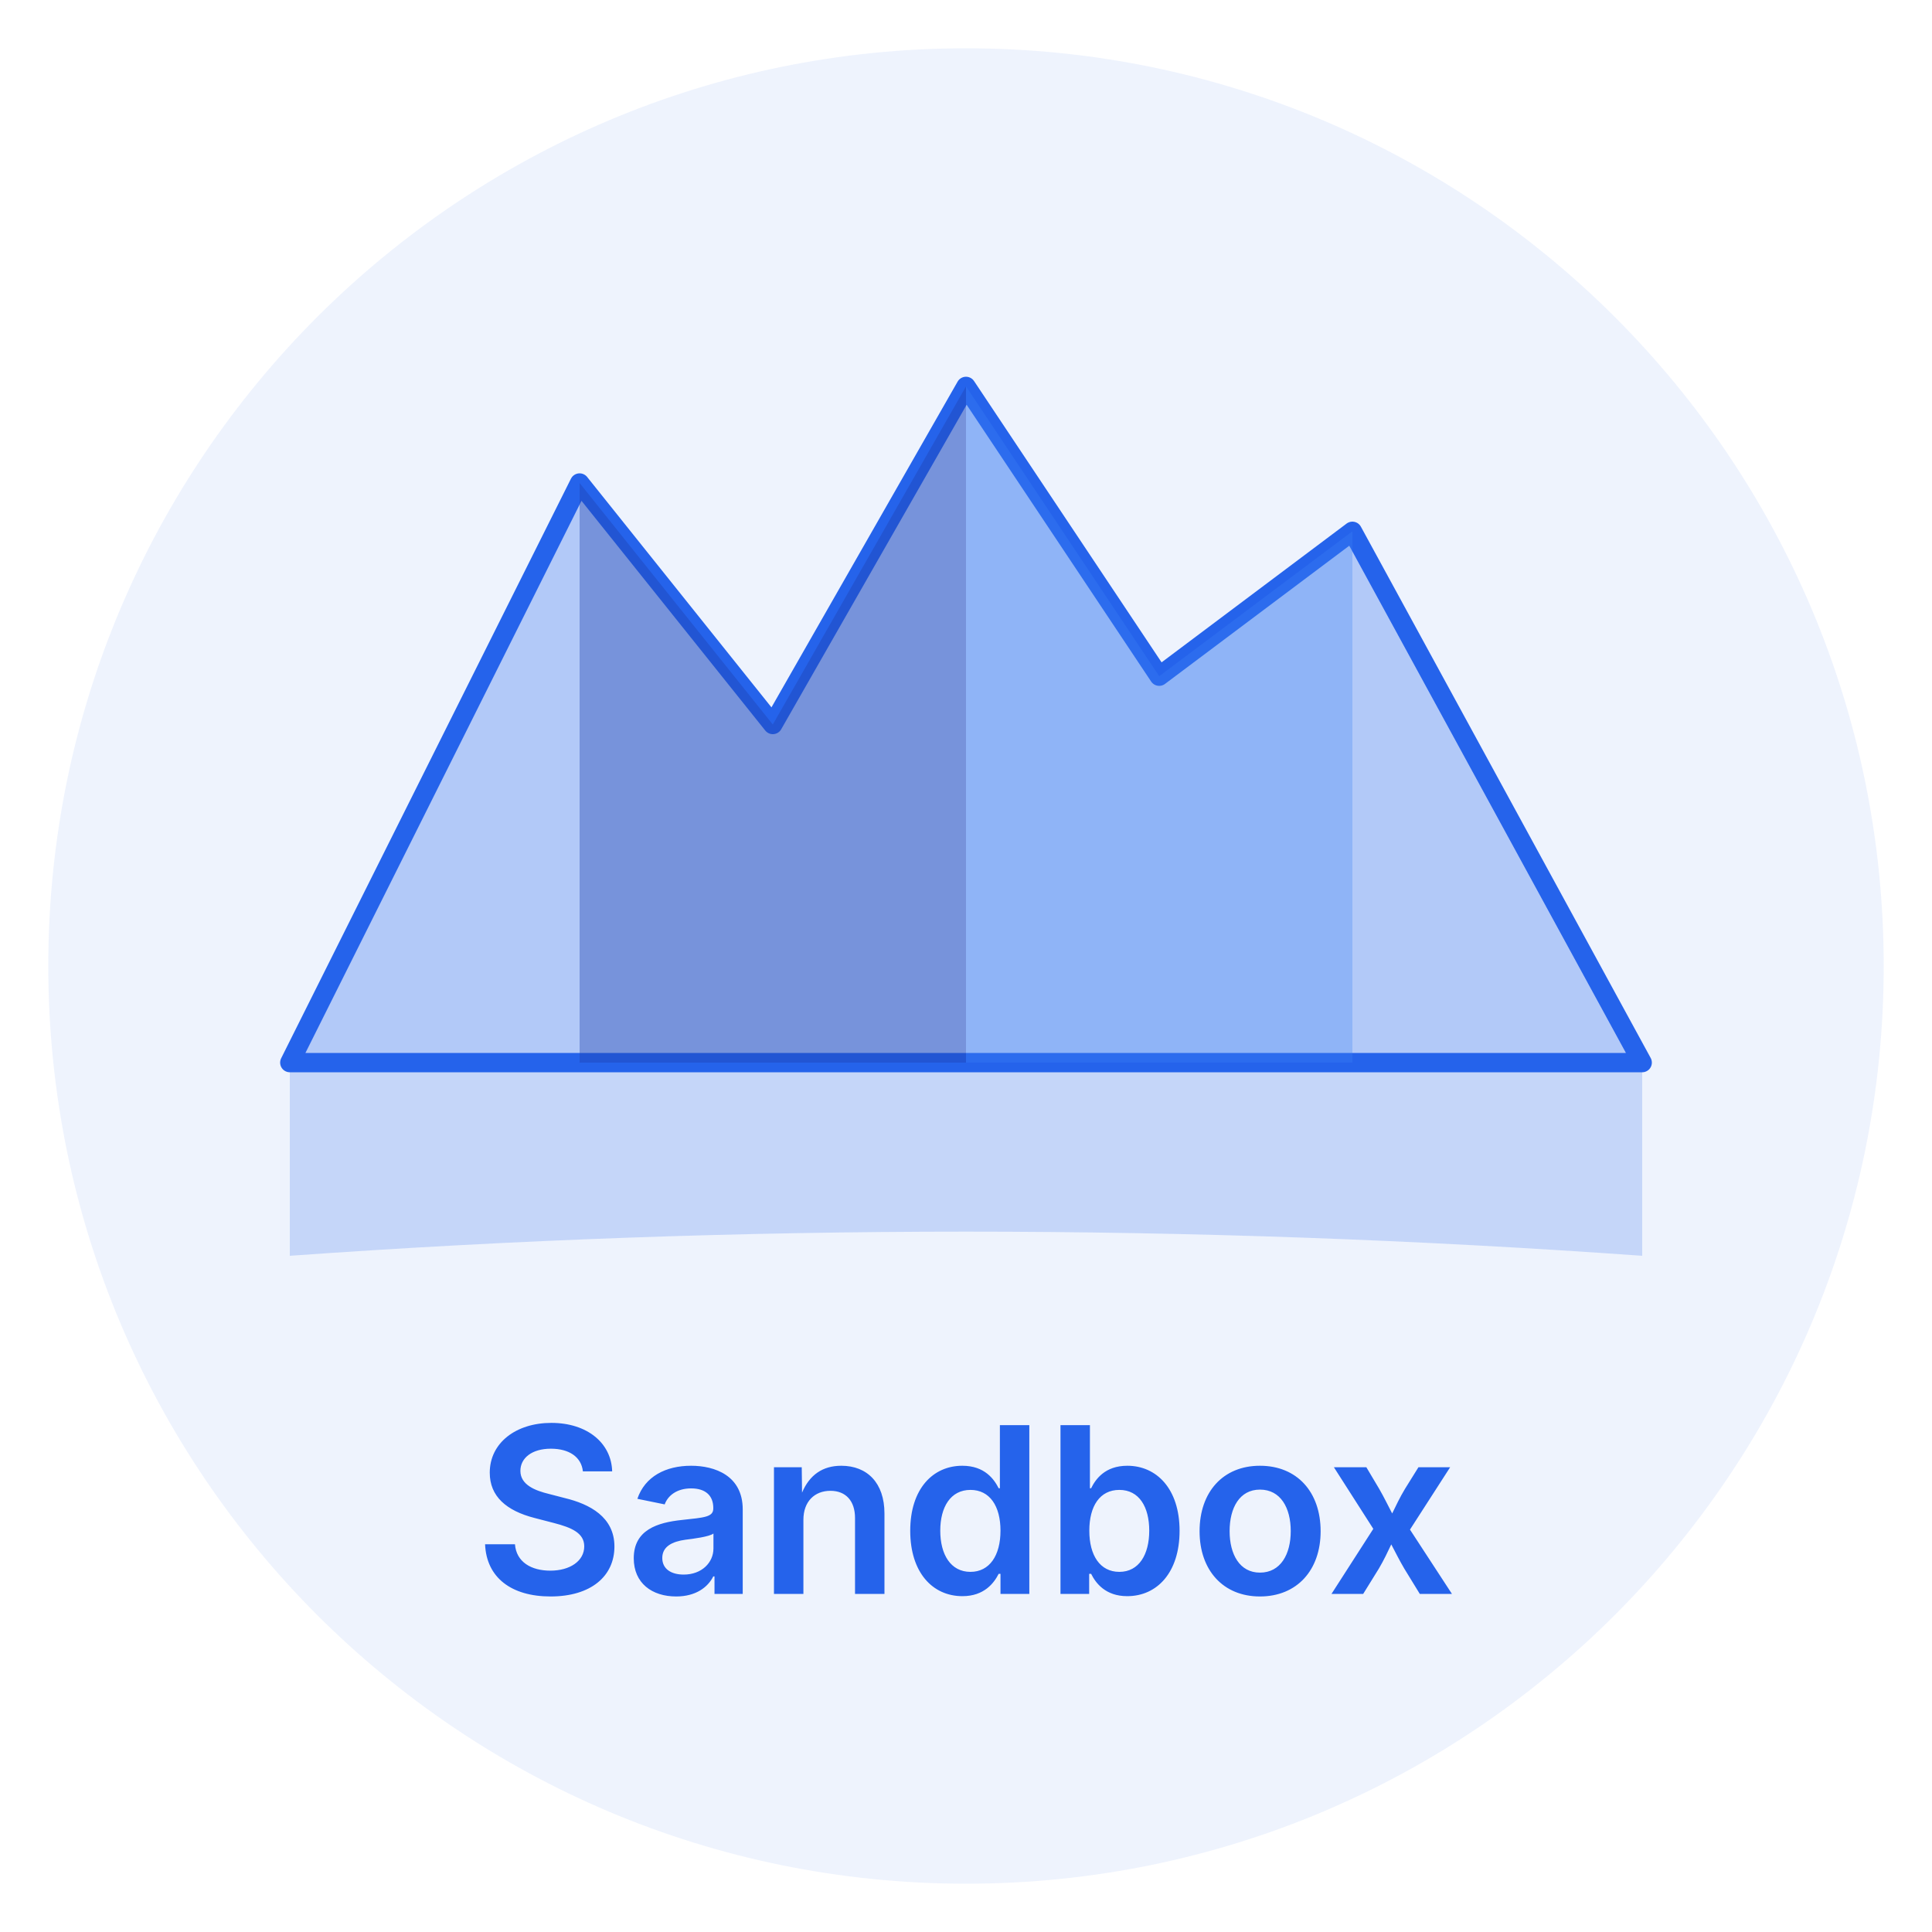
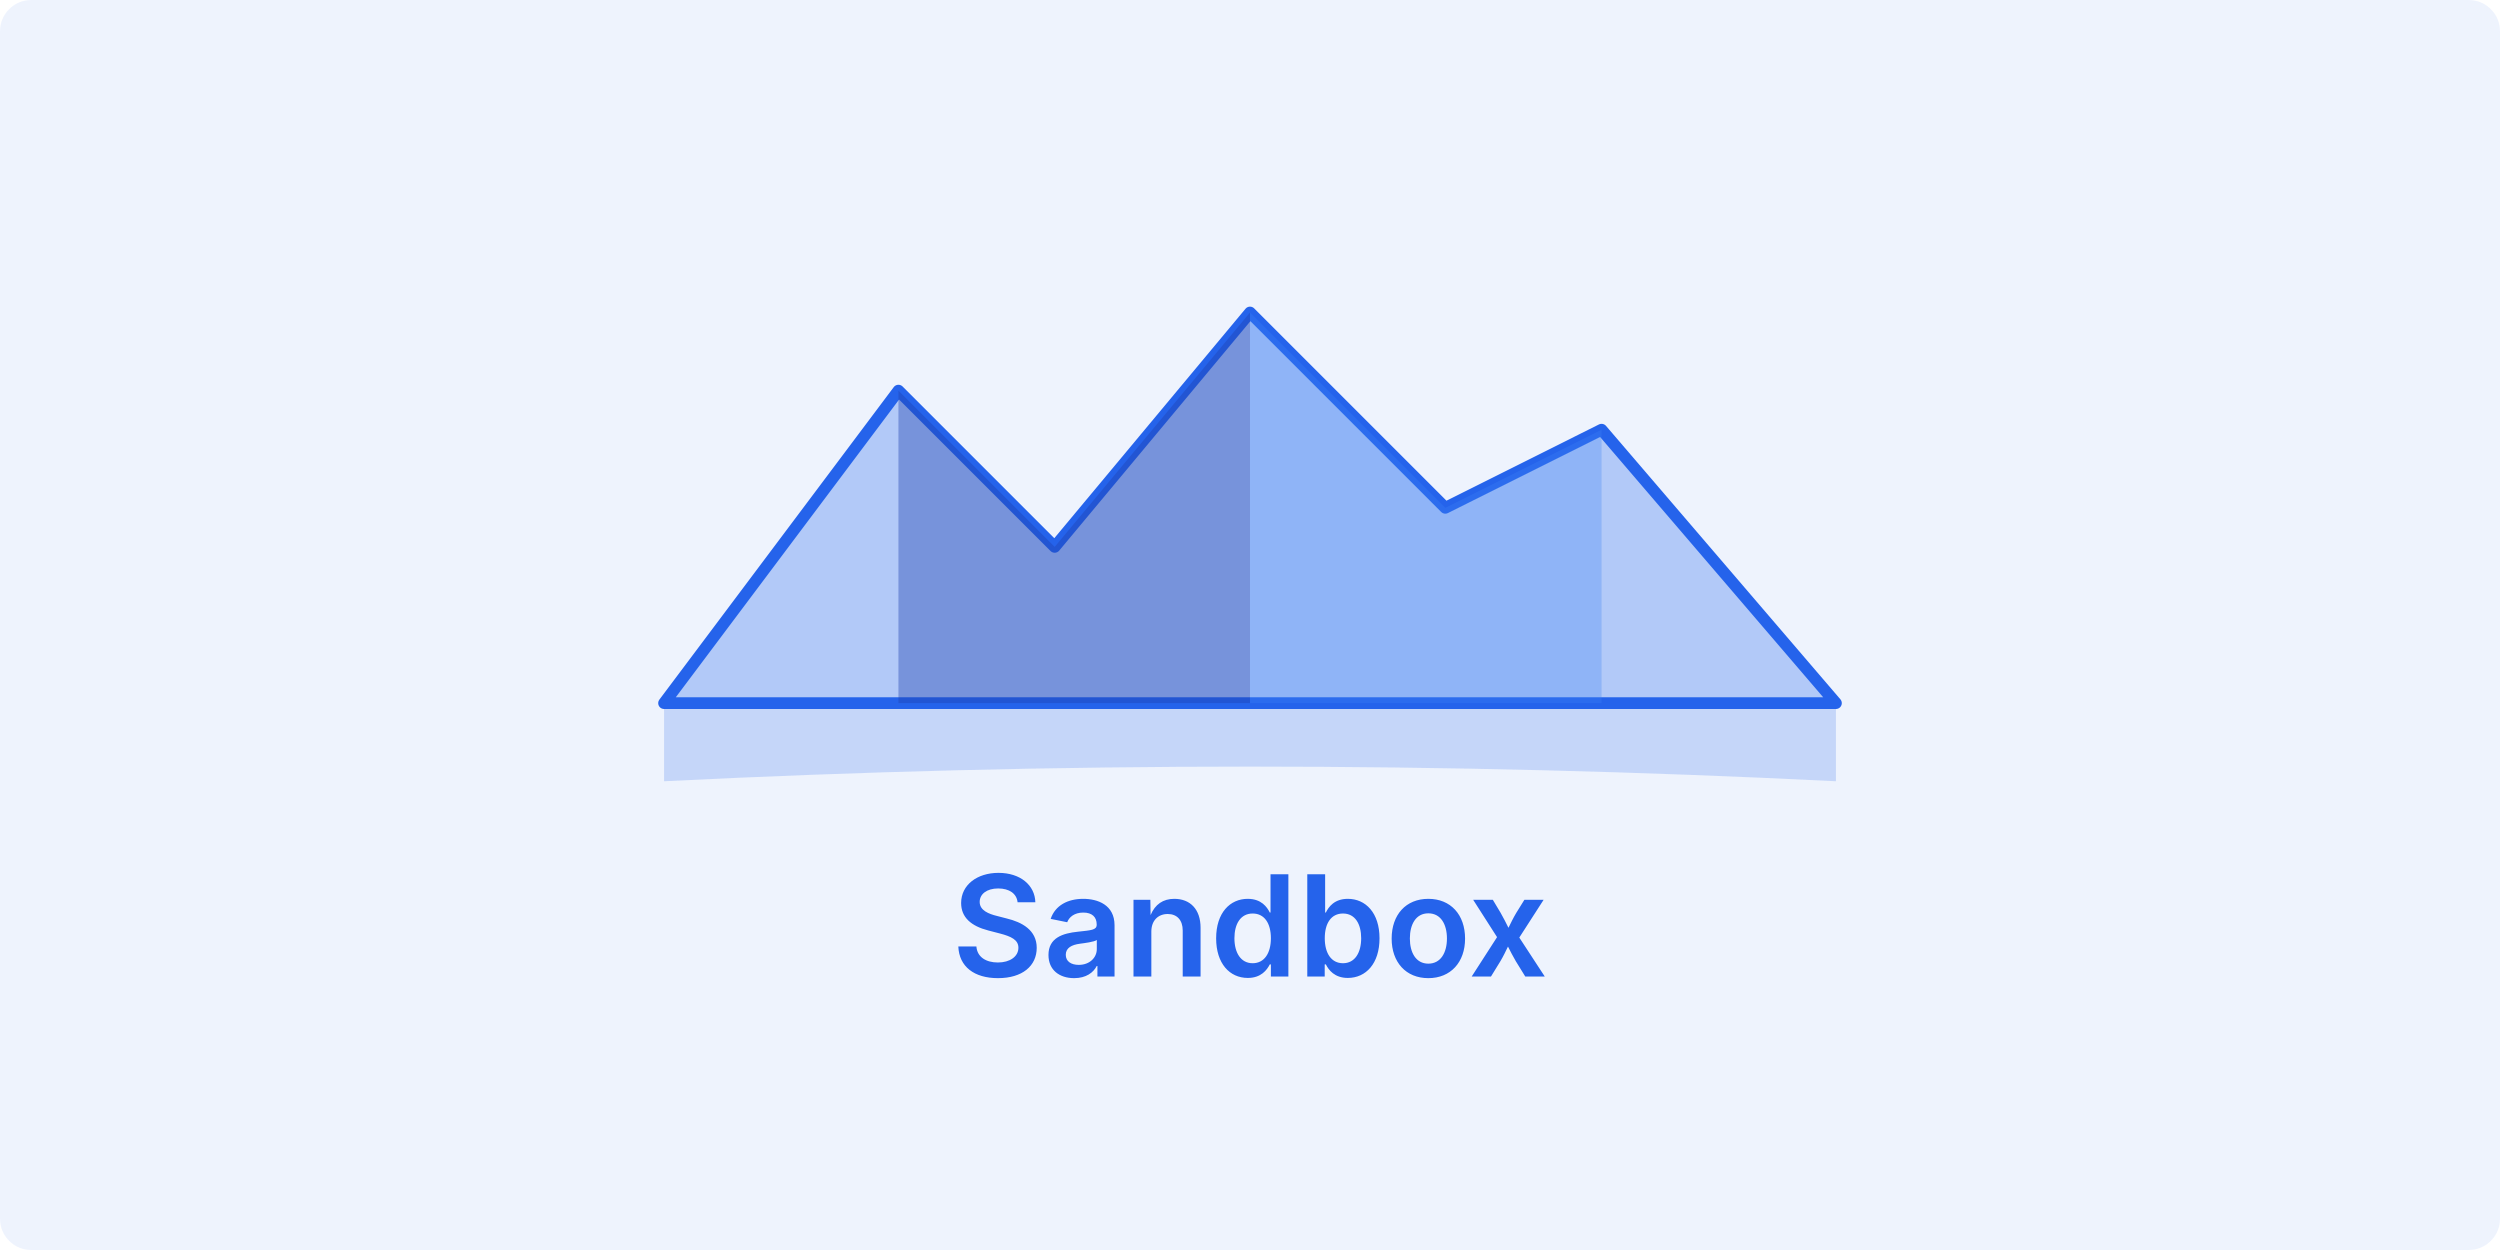
- <svg xmlns="http://www.w3.org/2000/svg" viewBox="0 0 200 200" fill="none">
-   <circle cx="100" cy="100" r="95" fill="#2563eb" opacity="0.08" />
-   <path d="M 30 110 L 60 50 L 80 75 L 100 40 L 120 70 L 140 55 L 170 110 Z" fill="#2563eb" opacity="0.3" />
-   <path d="M 30 110 L 60 50 L 80 75 L 100 40 L 120 70 L 140 55 L 170 110 Z" fill="none" stroke="#2563eb" stroke-width="2" stroke-linejoin="round" />
-   <path d="M 60 50 L 80 75 L 100 40 L 100 110 L 60 110 Z" fill="#1e40af" opacity="0.4" />
-   <path d="M 100 40 L 120 70 L 140 55 L 140 110 L 100 110 Z" fill="#3b82f6" opacity="0.3" />
-   <path d="M 30 110 L 30 130 Q 100 125, 170 130 L 170 110 Z" fill="#2563eb" opacity="0.2" />
-   <text x="100" y="165" font-family="system-ui, -apple-system, sans-serif" font-size="24" font-weight="600" fill="#2563eb" text-anchor="middle">
+ <svg xmlns="http://www.w3.org/2000/svg" viewBox="0 0 1280 640" fill="none">
+   <rect width="1280" height="640" fill="#2563eb" opacity="0.08" rx="16" />
+   <path d="M 340 360 L 460 200 L 540 280 L 640 160 L 740 260 L 820 220 L 940 360 Z" fill="#2563eb" opacity="0.3" />
+   <path d="M 340 360 L 460 200 L 540 280 L 640 160 L 740 260 L 820 220 L 940 360 Z" fill="none" stroke="#2563eb" stroke-width="6" stroke-linejoin="round" />
+   <path d="M 460 200 L 540 280 L 640 160 L 640 360 L 460 360 Z" fill="#1e40af" opacity="0.4" />
+   <path d="M 640 160 L 740 260 L 820 220 L 820 360 L 640 360 Z" fill="#3b82f6" opacity="0.3" />
+   <path d="M 340 360 L 340 400 Q 640 385, 940 400 L 940 360 Z" fill="#2563eb" opacity="0.2" />
+   <text x="640" y="500" font-family="system-ui, -apple-system, sans-serif" font-size="72" font-weight="600" fill="#2563eb" text-anchor="middle">
    Sandbox
  </text>
</svg>
